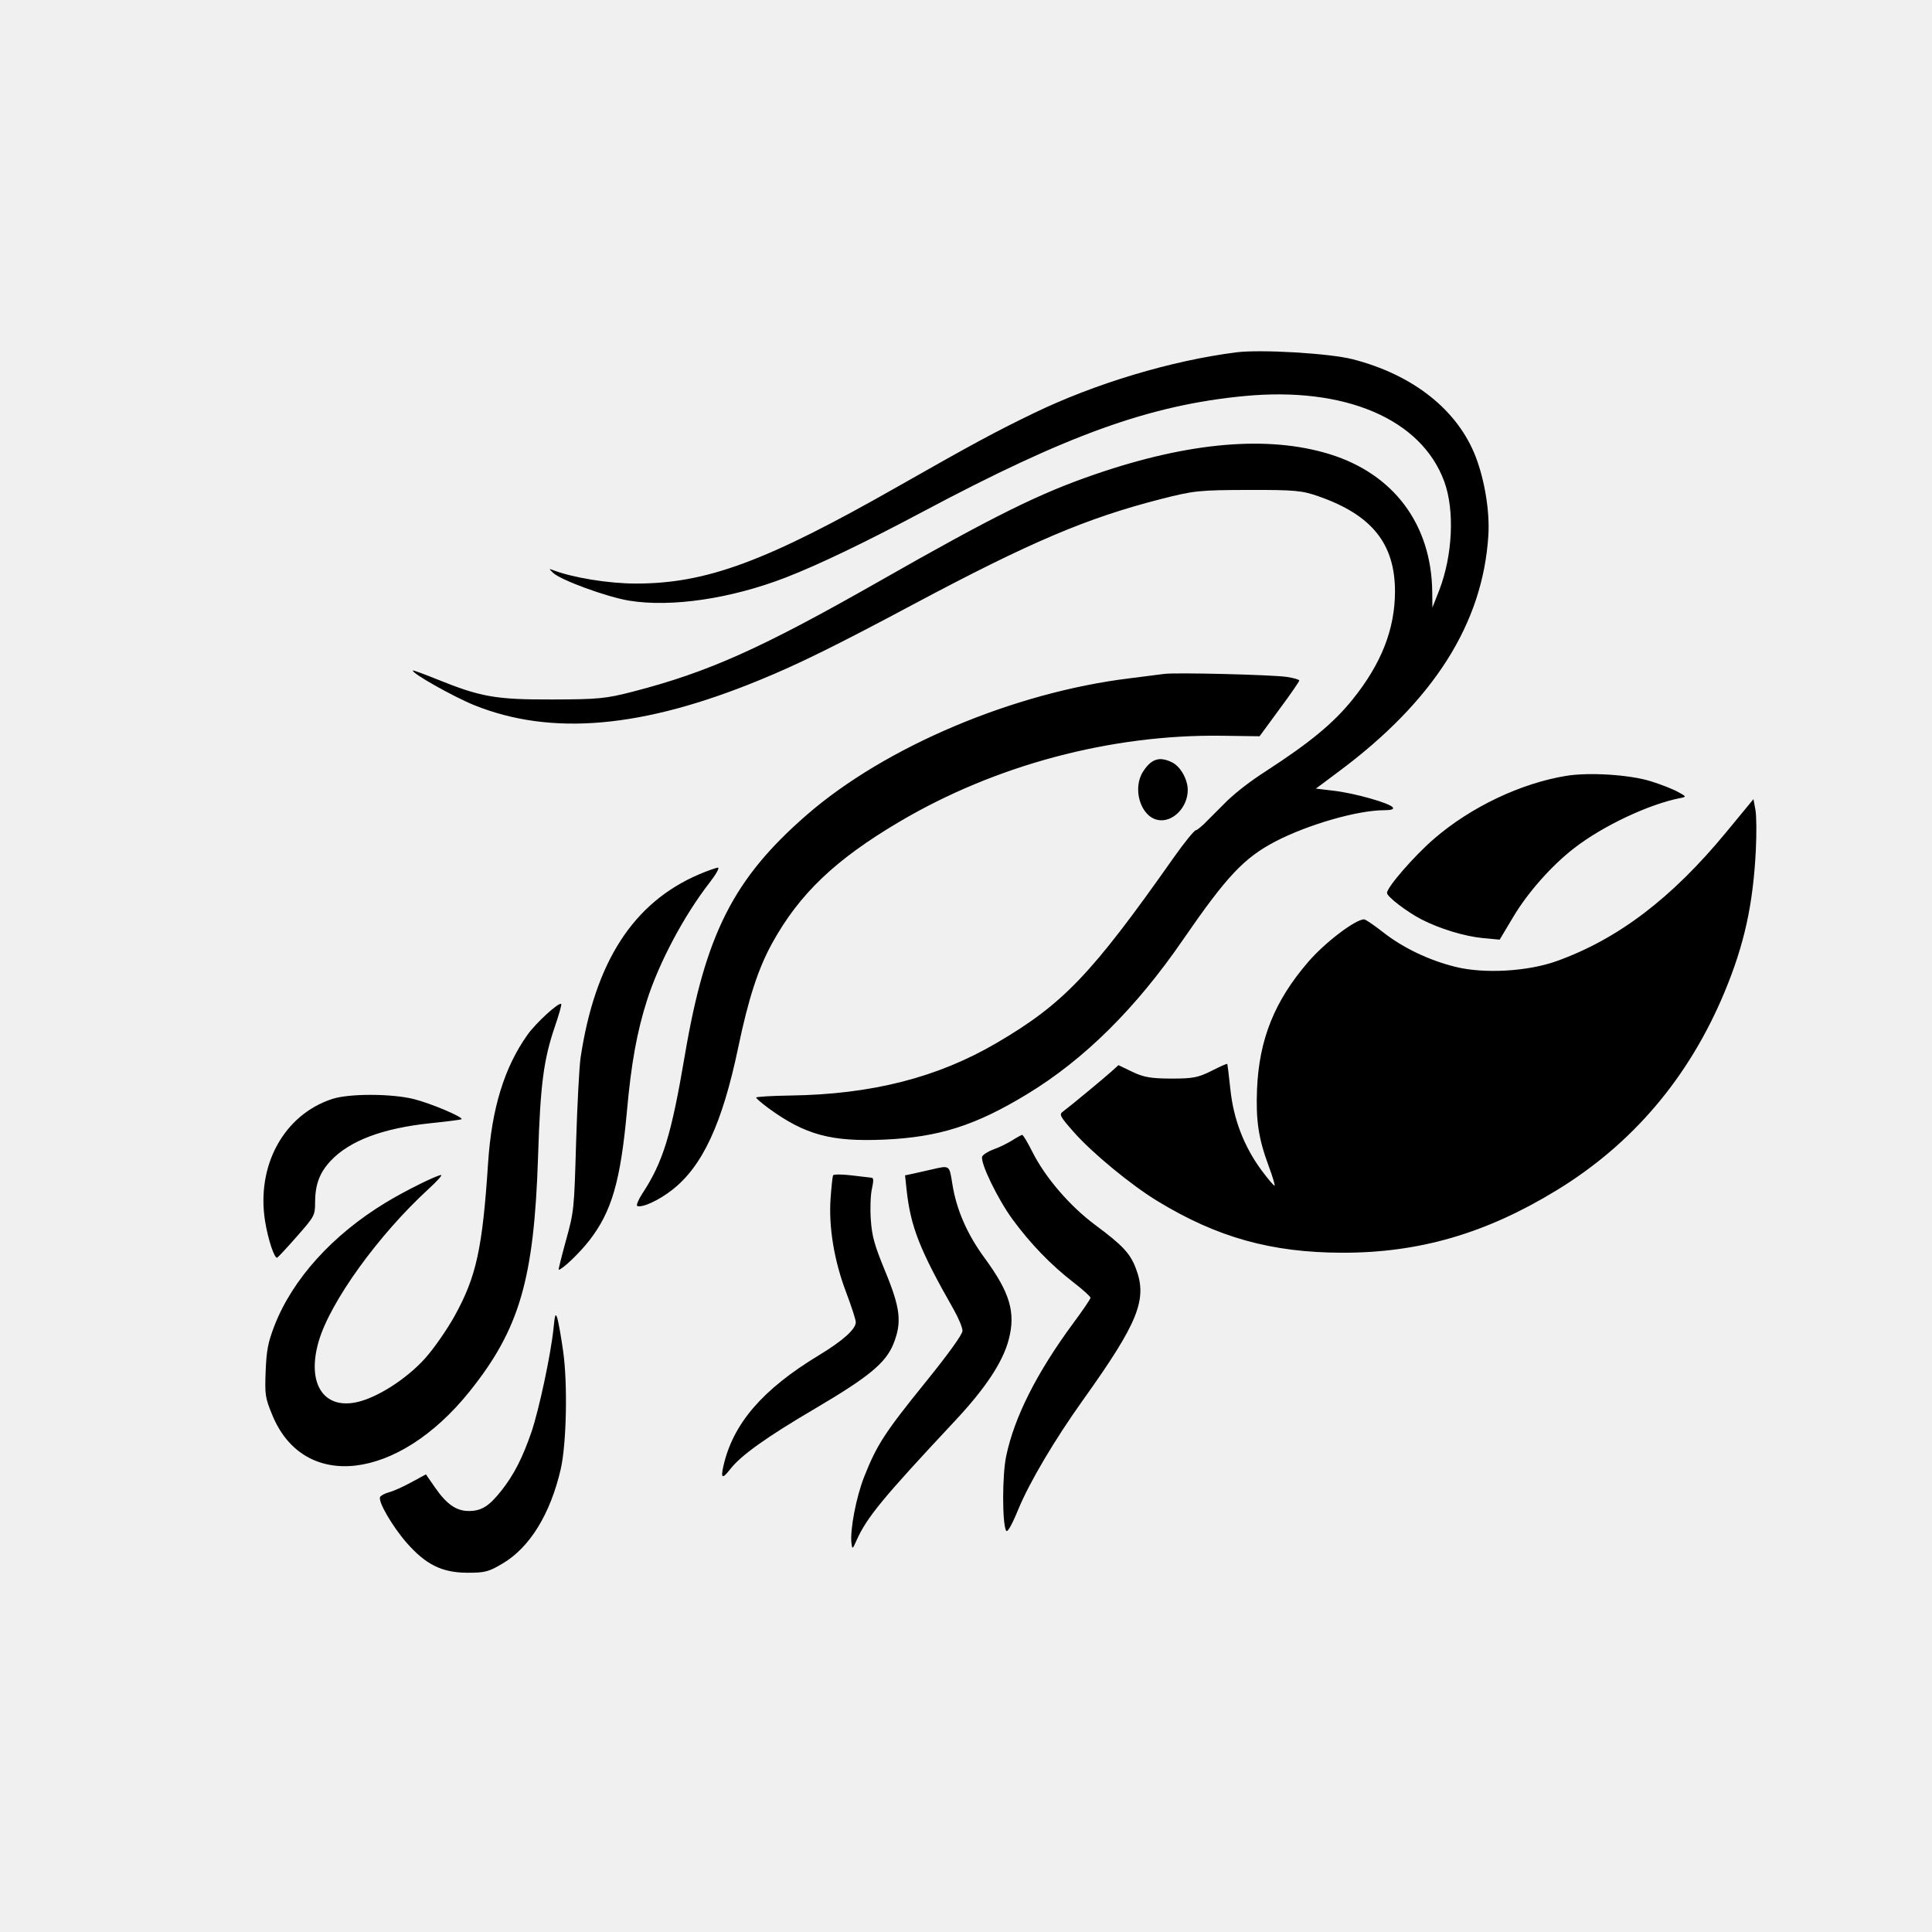
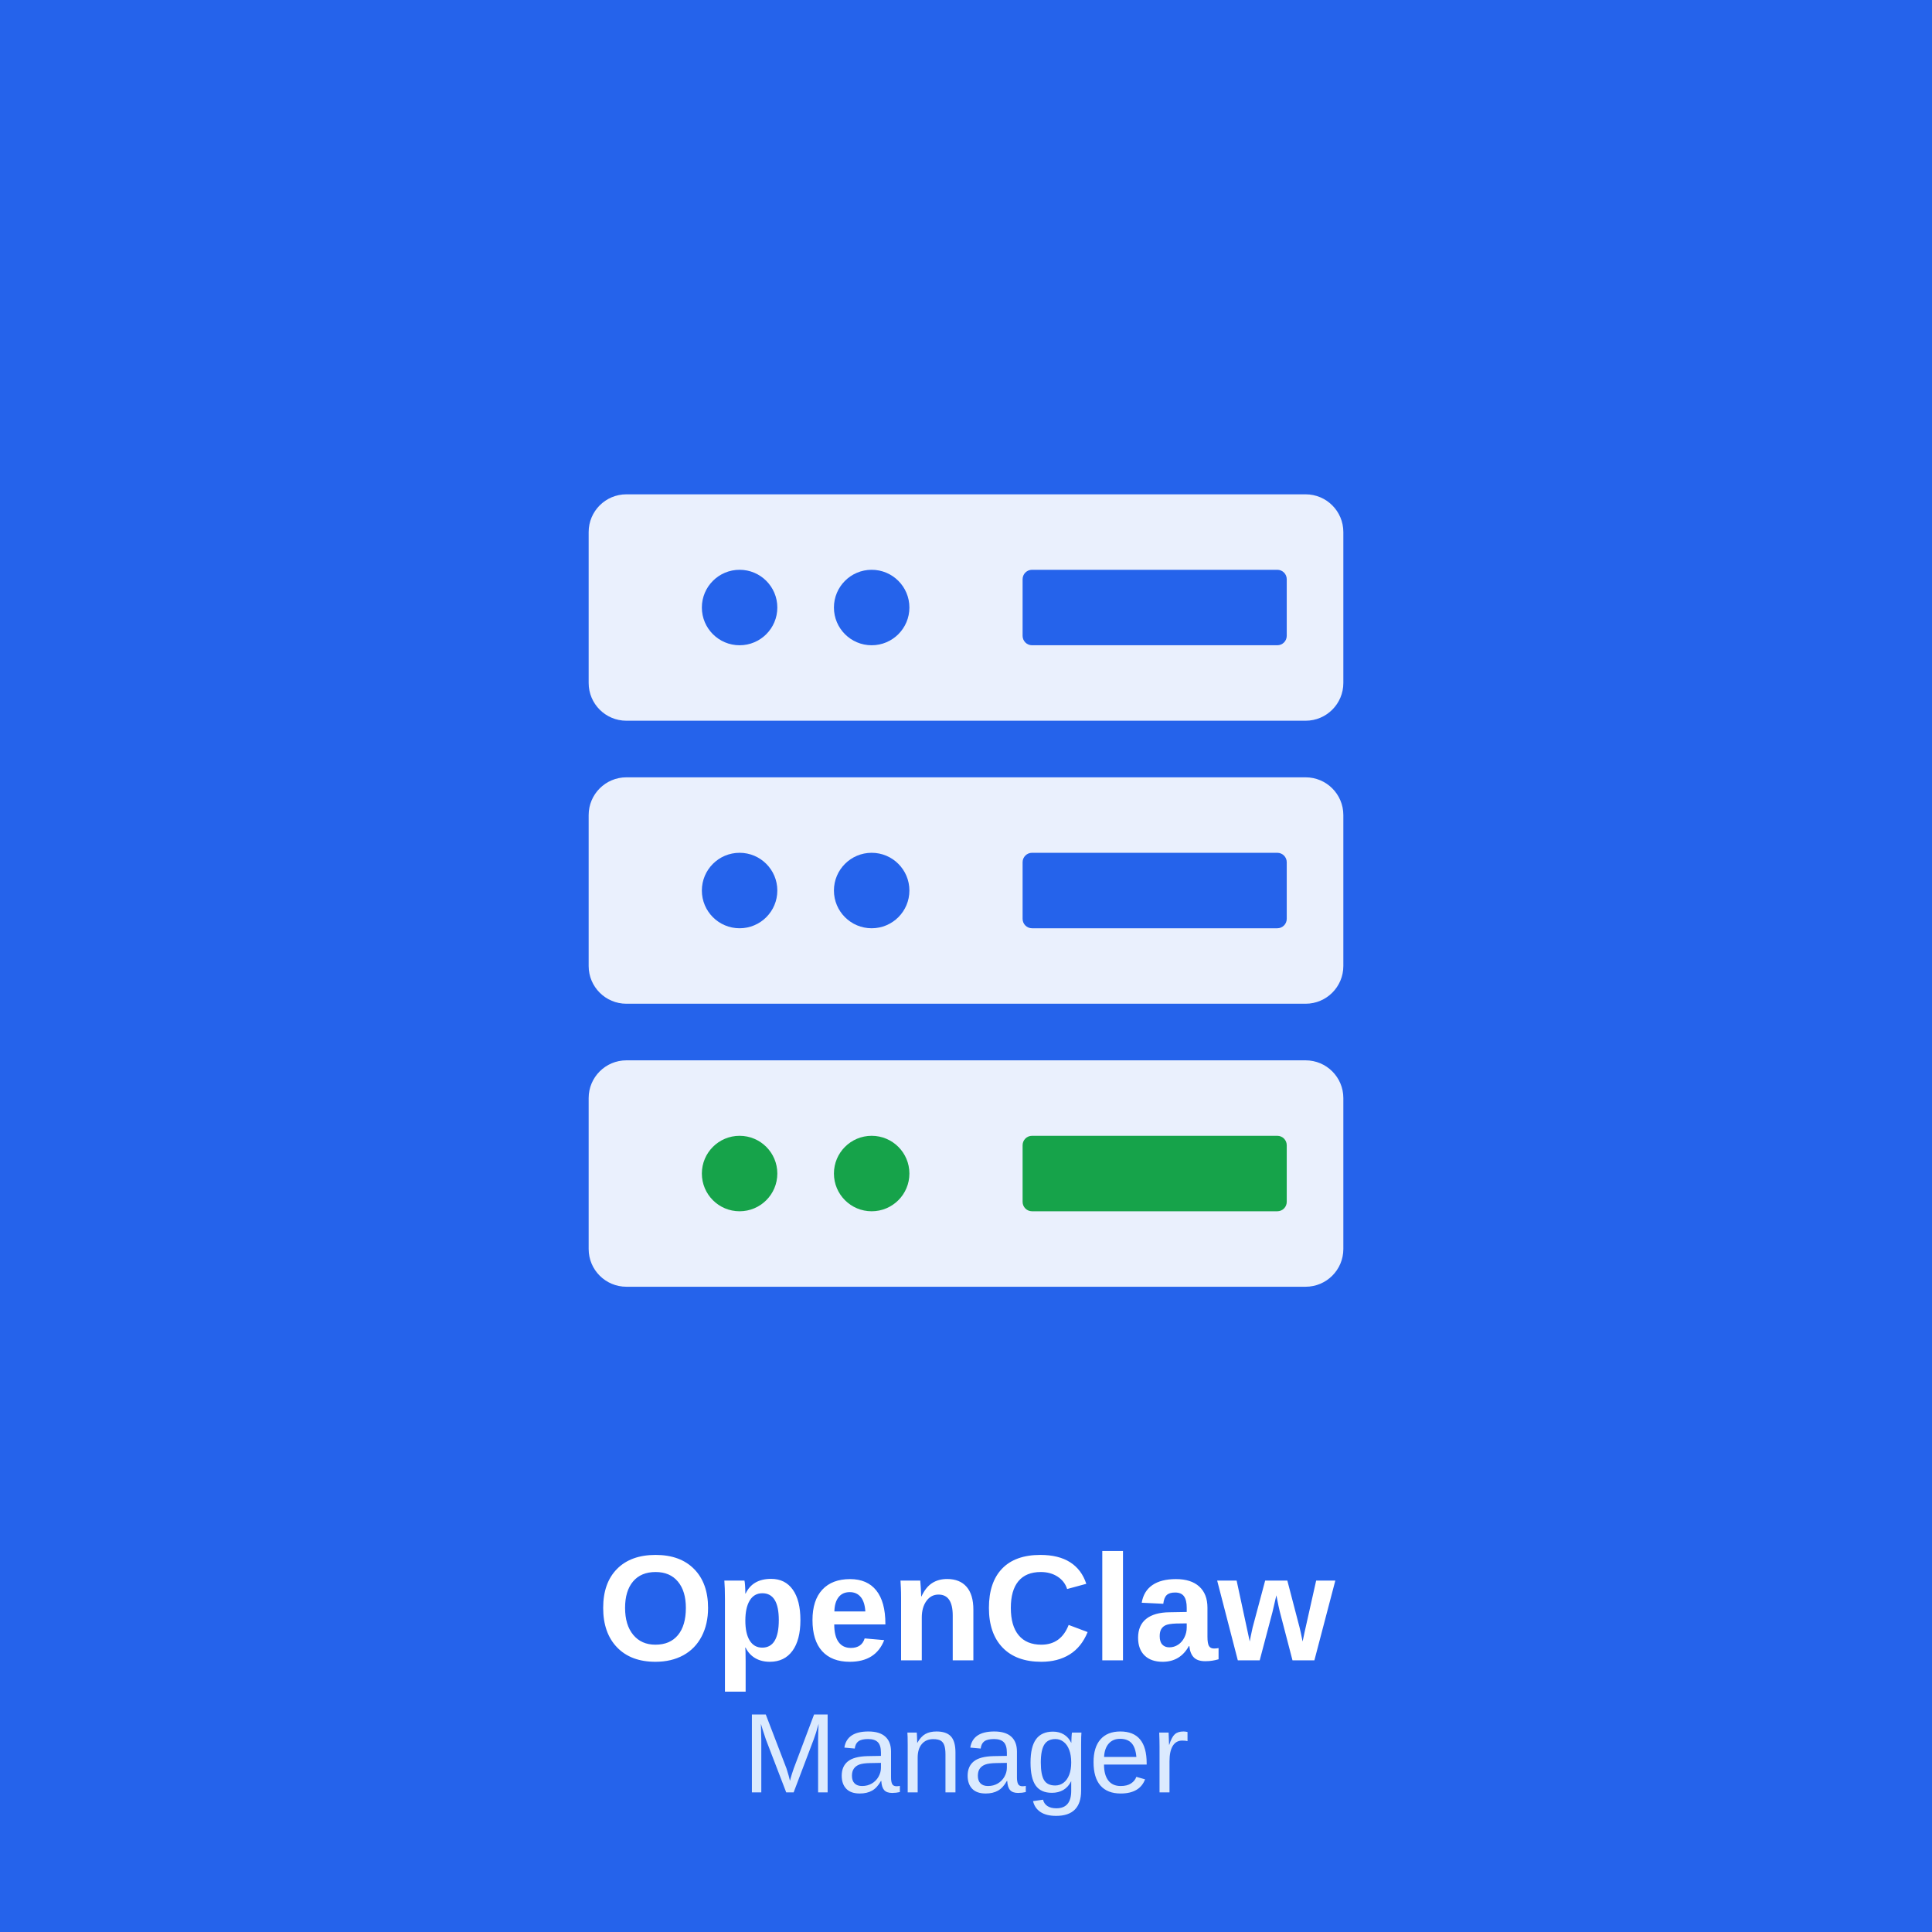
- <svg xmlns="http://www.w3.org/2000/svg" width="22" height="22" viewBox="0 0 22 22" fill="none">
-   <path d="M6.303 15.127C6.319 14.965 6.326 14.947 6.347 15.013C6.36 15.056 6.39 15.226 6.413 15.389C6.465 15.757 6.451 16.442 6.385 16.73C6.267 17.239 6.034 17.62 5.725 17.803C5.564 17.899 5.522 17.91 5.316 17.909C5.031 17.907 4.846 17.815 4.628 17.565C4.467 17.38 4.303 17.098 4.328 17.047C4.337 17.03 4.383 17.005 4.432 16.992C4.48 16.98 4.593 16.929 4.684 16.879L4.85 16.789L4.952 16.936C5.086 17.13 5.196 17.206 5.338 17.206C5.483 17.206 5.569 17.152 5.711 16.972C5.852 16.793 5.95 16.602 6.051 16.309C6.138 16.053 6.272 15.425 6.303 15.127ZM10.609 13.317C10.816 13.269 10.81 13.265 10.844 13.479C10.89 13.772 11.012 14.054 11.214 14.328C11.501 14.72 11.567 14.945 11.487 15.252C11.421 15.507 11.225 15.805 10.876 16.178C10.048 17.063 9.869 17.28 9.752 17.544C9.708 17.643 9.705 17.645 9.696 17.573C9.677 17.425 9.75 17.044 9.841 16.815C9.984 16.454 10.075 16.313 10.533 15.747C10.801 15.416 10.96 15.195 10.96 15.154C10.96 15.117 10.915 15.009 10.86 14.912C10.473 14.233 10.37 13.97 10.324 13.553L10.306 13.384L10.396 13.365C10.446 13.354 10.542 13.332 10.609 13.317ZM11.639 12.923C11.65 12.922 11.702 13.009 11.755 13.115C11.902 13.408 12.182 13.734 12.473 13.95C12.783 14.18 12.869 14.272 12.934 14.443C13.069 14.795 12.963 15.059 12.336 15.937C12.012 16.39 11.722 16.88 11.597 17.184C11.517 17.377 11.47 17.457 11.456 17.429C11.412 17.341 11.412 16.801 11.457 16.584C11.549 16.139 11.806 15.63 12.223 15.065C12.33 14.921 12.418 14.791 12.418 14.778C12.417 14.763 12.329 14.684 12.223 14.602C11.968 14.405 11.733 14.162 11.53 13.885C11.361 13.654 11.162 13.243 11.184 13.171C11.192 13.149 11.251 13.111 11.315 13.088C11.38 13.065 11.475 13.018 11.527 12.985C11.579 12.952 11.629 12.925 11.639 12.923ZM9.695 13.384C9.804 13.397 9.907 13.409 9.925 13.411C9.948 13.412 9.949 13.444 9.929 13.536C9.913 13.603 9.907 13.761 9.916 13.887C9.929 14.078 9.956 14.175 10.081 14.479C10.253 14.896 10.272 15.057 10.174 15.302C10.086 15.52 9.895 15.678 9.286 16.037C8.729 16.364 8.436 16.573 8.315 16.73C8.225 16.846 8.205 16.836 8.238 16.692C8.348 16.209 8.685 15.819 9.329 15.43C9.598 15.267 9.745 15.135 9.745 15.056C9.745 15.027 9.695 14.875 9.636 14.718C9.499 14.358 9.435 13.975 9.458 13.647C9.467 13.516 9.48 13.399 9.486 13.384C9.493 13.371 9.587 13.371 9.695 13.384ZM6.391 11.433C6.397 11.441 6.365 11.554 6.32 11.685C6.19 12.066 6.153 12.345 6.127 13.168C6.082 14.567 5.916 15.135 5.347 15.845C4.531 16.863 3.456 16.988 3.099 16.109C3.019 15.914 3.015 15.883 3.025 15.613C3.035 15.374 3.052 15.286 3.124 15.099C3.329 14.568 3.784 14.063 4.391 13.695C4.605 13.564 4.975 13.381 5.023 13.38C5.04 13.38 4.975 13.453 4.878 13.541C4.309 14.063 3.76 14.824 3.629 15.274C3.491 15.748 3.68 16.05 4.062 15.967C4.295 15.916 4.624 15.706 4.836 15.473C4.936 15.363 5.09 15.142 5.179 14.981C5.424 14.536 5.494 14.219 5.558 13.242C5.599 12.622 5.743 12.154 6.006 11.784C6.103 11.647 6.367 11.406 6.391 11.433ZM8.176 9.88C8.196 9.88 8.153 9.957 8.08 10.051C7.791 10.422 7.504 10.962 7.368 11.389C7.252 11.752 7.188 12.11 7.139 12.652C7.066 13.452 6.965 13.798 6.711 14.125C6.598 14.271 6.4 14.459 6.361 14.459C6.358 14.456 6.395 14.306 6.445 14.124C6.536 13.794 6.538 13.776 6.56 13.012C6.573 12.585 6.596 12.15 6.611 12.045C6.775 10.953 7.211 10.277 7.961 9.956C8.058 9.915 8.155 9.881 8.176 9.88ZM3.783 12.514C3.976 12.451 4.461 12.452 4.715 12.516C4.905 12.564 5.276 12.72 5.256 12.745C5.249 12.75 5.092 12.771 4.904 12.79C4.358 12.847 3.981 12.989 3.765 13.219C3.639 13.353 3.588 13.491 3.588 13.693C3.588 13.839 3.581 13.852 3.382 14.078C3.269 14.207 3.168 14.315 3.157 14.321C3.126 14.336 3.053 14.117 3.019 13.909C2.916 13.272 3.233 12.694 3.783 12.514ZM19.989 9.22C20.002 9.287 20.003 9.493 19.994 9.679C19.963 10.298 19.864 10.752 19.639 11.294C19.235 12.266 18.593 13.025 17.724 13.555C16.92 14.046 16.16 14.267 15.282 14.265C14.475 14.263 13.858 14.09 13.179 13.676C12.881 13.495 12.437 13.129 12.229 12.893C12.066 12.708 12.058 12.691 12.106 12.656C12.176 12.605 12.564 12.284 12.66 12.198L12.736 12.129L12.894 12.205C13.023 12.267 13.106 12.281 13.337 12.282C13.584 12.282 13.642 12.271 13.794 12.195C13.89 12.146 13.971 12.11 13.975 12.115C13.978 12.12 13.994 12.248 14.01 12.4C14.045 12.742 14.164 13.053 14.364 13.325C14.44 13.427 14.507 13.506 14.514 13.501C14.52 13.494 14.49 13.394 14.447 13.279C14.33 12.963 14.3 12.76 14.314 12.403C14.338 11.833 14.514 11.396 14.9 10.95C15.09 10.73 15.437 10.467 15.534 10.469C15.551 10.47 15.648 10.536 15.75 10.616C15.977 10.794 16.274 10.936 16.575 11.01C16.903 11.091 17.396 11.062 17.724 10.945C18.424 10.694 19.036 10.229 19.656 9.477L19.967 9.1L19.989 9.22ZM13.256 7.674C13.387 7.656 14.479 7.683 14.653 7.708C14.731 7.72 14.794 7.738 14.795 7.749C14.795 7.761 14.693 7.909 14.568 8.077L14.343 8.384L13.914 8.378C12.651 8.361 11.335 8.712 10.244 9.356C9.512 9.788 9.102 10.179 8.793 10.74C8.635 11.026 8.523 11.368 8.407 11.924C8.226 12.792 8.001 13.278 7.655 13.549C7.502 13.669 7.314 13.755 7.257 13.733C7.242 13.727 7.268 13.663 7.314 13.592C7.55 13.233 7.644 12.926 7.798 12.019C8.032 10.637 8.353 10.004 9.187 9.279C10.08 8.503 11.543 7.885 12.864 7.724C13.027 7.704 13.204 7.681 13.256 7.674ZM14.079 4.012C14.355 3.977 15.137 4.023 15.4 4.09C16.093 4.267 16.6 4.67 16.805 5.204C16.908 5.475 16.965 5.826 16.948 6.098C16.885 7.1 16.327 7.98 15.244 8.786L14.984 8.98L15.193 9.005C15.428 9.033 15.818 9.143 15.859 9.193C15.877 9.214 15.844 9.226 15.763 9.226C15.46 9.226 14.896 9.388 14.521 9.583C14.164 9.77 13.966 9.982 13.473 10.698C12.933 11.484 12.346 12.065 11.693 12.461C11.107 12.817 10.688 12.95 10.067 12.977C9.464 13.003 9.168 12.923 8.752 12.62C8.675 12.563 8.612 12.509 8.61 12.498C8.61 12.489 8.785 12.478 8.998 12.475C9.926 12.462 10.678 12.27 11.351 11.875C12.106 11.433 12.43 11.094 13.359 9.774C13.482 9.599 13.599 9.455 13.618 9.454C13.627 9.454 13.66 9.429 13.705 9.388L13.98 9.113C14.102 9 14.246 8.89 14.417 8.78C14.915 8.457 15.183 8.236 15.398 7.97C15.728 7.562 15.884 7.167 15.885 6.736C15.885 6.192 15.623 5.865 15.018 5.653C14.828 5.586 14.752 5.578 14.214 5.579C13.652 5.581 13.598 5.586 13.215 5.684C12.375 5.899 11.732 6.172 10.402 6.881C9.521 7.351 9.094 7.562 8.652 7.743C7.318 8.292 6.278 8.384 5.398 8.029C5.16 7.932 4.681 7.662 4.702 7.635C4.706 7.631 4.83 7.676 4.978 7.736C5.476 7.937 5.644 7.967 6.288 7.965C6.812 7.964 6.901 7.955 7.206 7.876C8.069 7.653 8.67 7.383 10.014 6.618C11.327 5.87 11.839 5.617 12.473 5.4C13.544 5.032 14.442 4.956 15.142 5.172C15.871 5.398 16.3 5.972 16.309 6.739L16.311 6.919L16.388 6.723C16.542 6.325 16.566 5.81 16.446 5.483C16.185 4.771 15.315 4.4 14.168 4.51C13.093 4.613 12.155 4.951 10.514 5.824C9.849 6.178 9.324 6.43 8.948 6.576C8.326 6.817 7.647 6.918 7.166 6.84C6.912 6.799 6.379 6.604 6.296 6.521C6.249 6.475 6.25 6.473 6.297 6.492C6.523 6.578 6.925 6.644 7.233 6.645C8.042 6.647 8.721 6.396 10.231 5.536C11.085 5.051 11.325 4.921 11.767 4.707C12.469 4.367 13.338 4.106 14.079 4.012ZM17.833 8.835C18.094 8.792 18.556 8.821 18.797 8.896C18.907 8.93 19.046 8.984 19.104 9.016C19.203 9.069 19.205 9.074 19.142 9.086C18.786 9.153 18.253 9.403 17.924 9.659C17.67 9.855 17.399 10.161 17.234 10.437L17.077 10.7L16.884 10.682C16.672 10.661 16.391 10.575 16.184 10.468C16.017 10.381 15.794 10.21 15.794 10.168C15.794 10.103 16.103 9.747 16.329 9.552C16.748 9.19 17.316 8.92 17.833 8.835ZM13.017 8.785C13.112 8.639 13.205 8.61 13.35 8.683C13.444 8.731 13.525 8.876 13.525 8.996C13.525 9.2 13.344 9.376 13.176 9.335C12.984 9.289 12.893 8.975 13.017 8.785Z" fill="black" />
+ <svg xmlns="http://www.w3.org/2000/svg" width="1024" height="1024" viewBox="0 0 1024 1024">
+   <rect width="1024" height="1024" fill="#2563eb" />
+   <g transform="translate(512, 512)">
+     <rect x="-200" y="-250" width="400" height="120" rx="20" fill="#fff" opacity="0.9" />
+     <circle cx="-120" cy="-190" r="20" fill="#2563eb" />
+     <circle cx="-50" cy="-190" r="20" fill="#2563eb" />
+     <rect x="30" y="-210" width="140" height="40" rx="5" fill="#2563eb" />
+     <rect x="-200" y="-100" width="400" height="120" rx="20" fill="#fff" opacity="0.9" />
+     <circle cx="-120" cy="-40" r="20" fill="#2563eb" />
+     <circle cx="-50" cy="-40" r="20" fill="#2563eb" />
+     <rect x="30" y="-60" width="140" height="40" rx="5" fill="#2563eb" />
+     <rect x="-200" y="50" width="400" height="120" rx="20" fill="#fff" opacity="0.9" />
+     <circle cx="-120" cy="110" r="20" fill="#16a34a" />
+     <circle cx="-50" cy="110" r="20" fill="#16a34a" />
+     <rect x="30" y="90" width="140" height="40" rx="5" fill="#16a34a" />
+   </g>
+   <text x="512" y="880" font-family="Arial, sans-serif" font-size="80" font-weight="bold" text-anchor="middle" fill="#fff">
+     OpenClaw
+   </text>
+   <text x="512" y="950" font-family="Arial, sans-serif" font-size="60" text-anchor="middle" fill="#dbeafe">
+     Manager
+   </text>
</svg>
